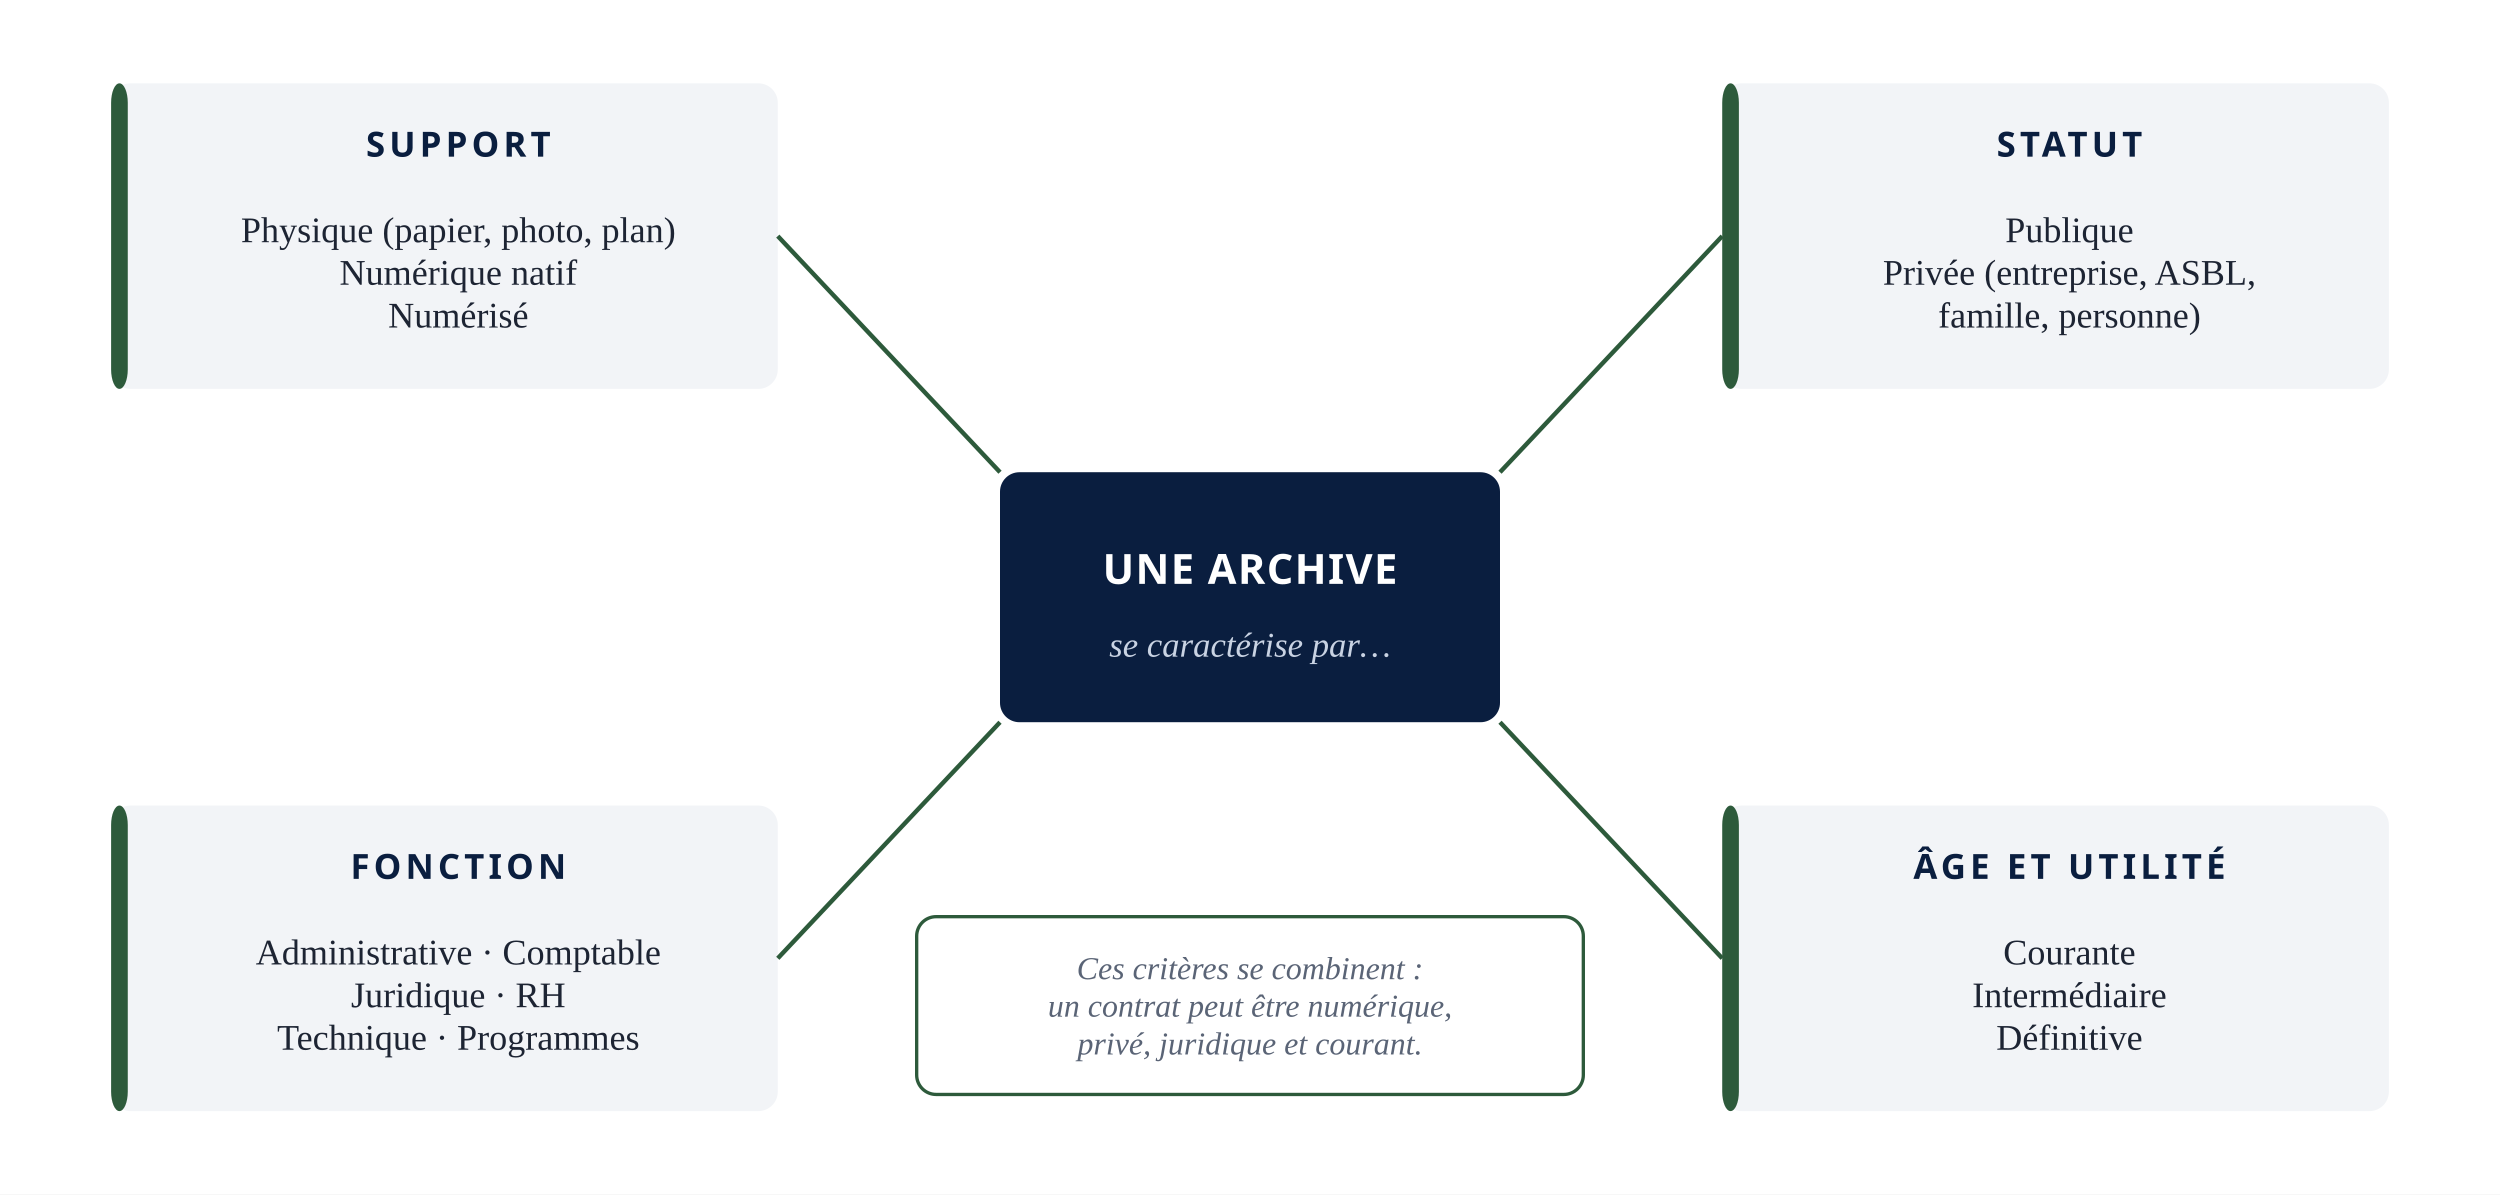
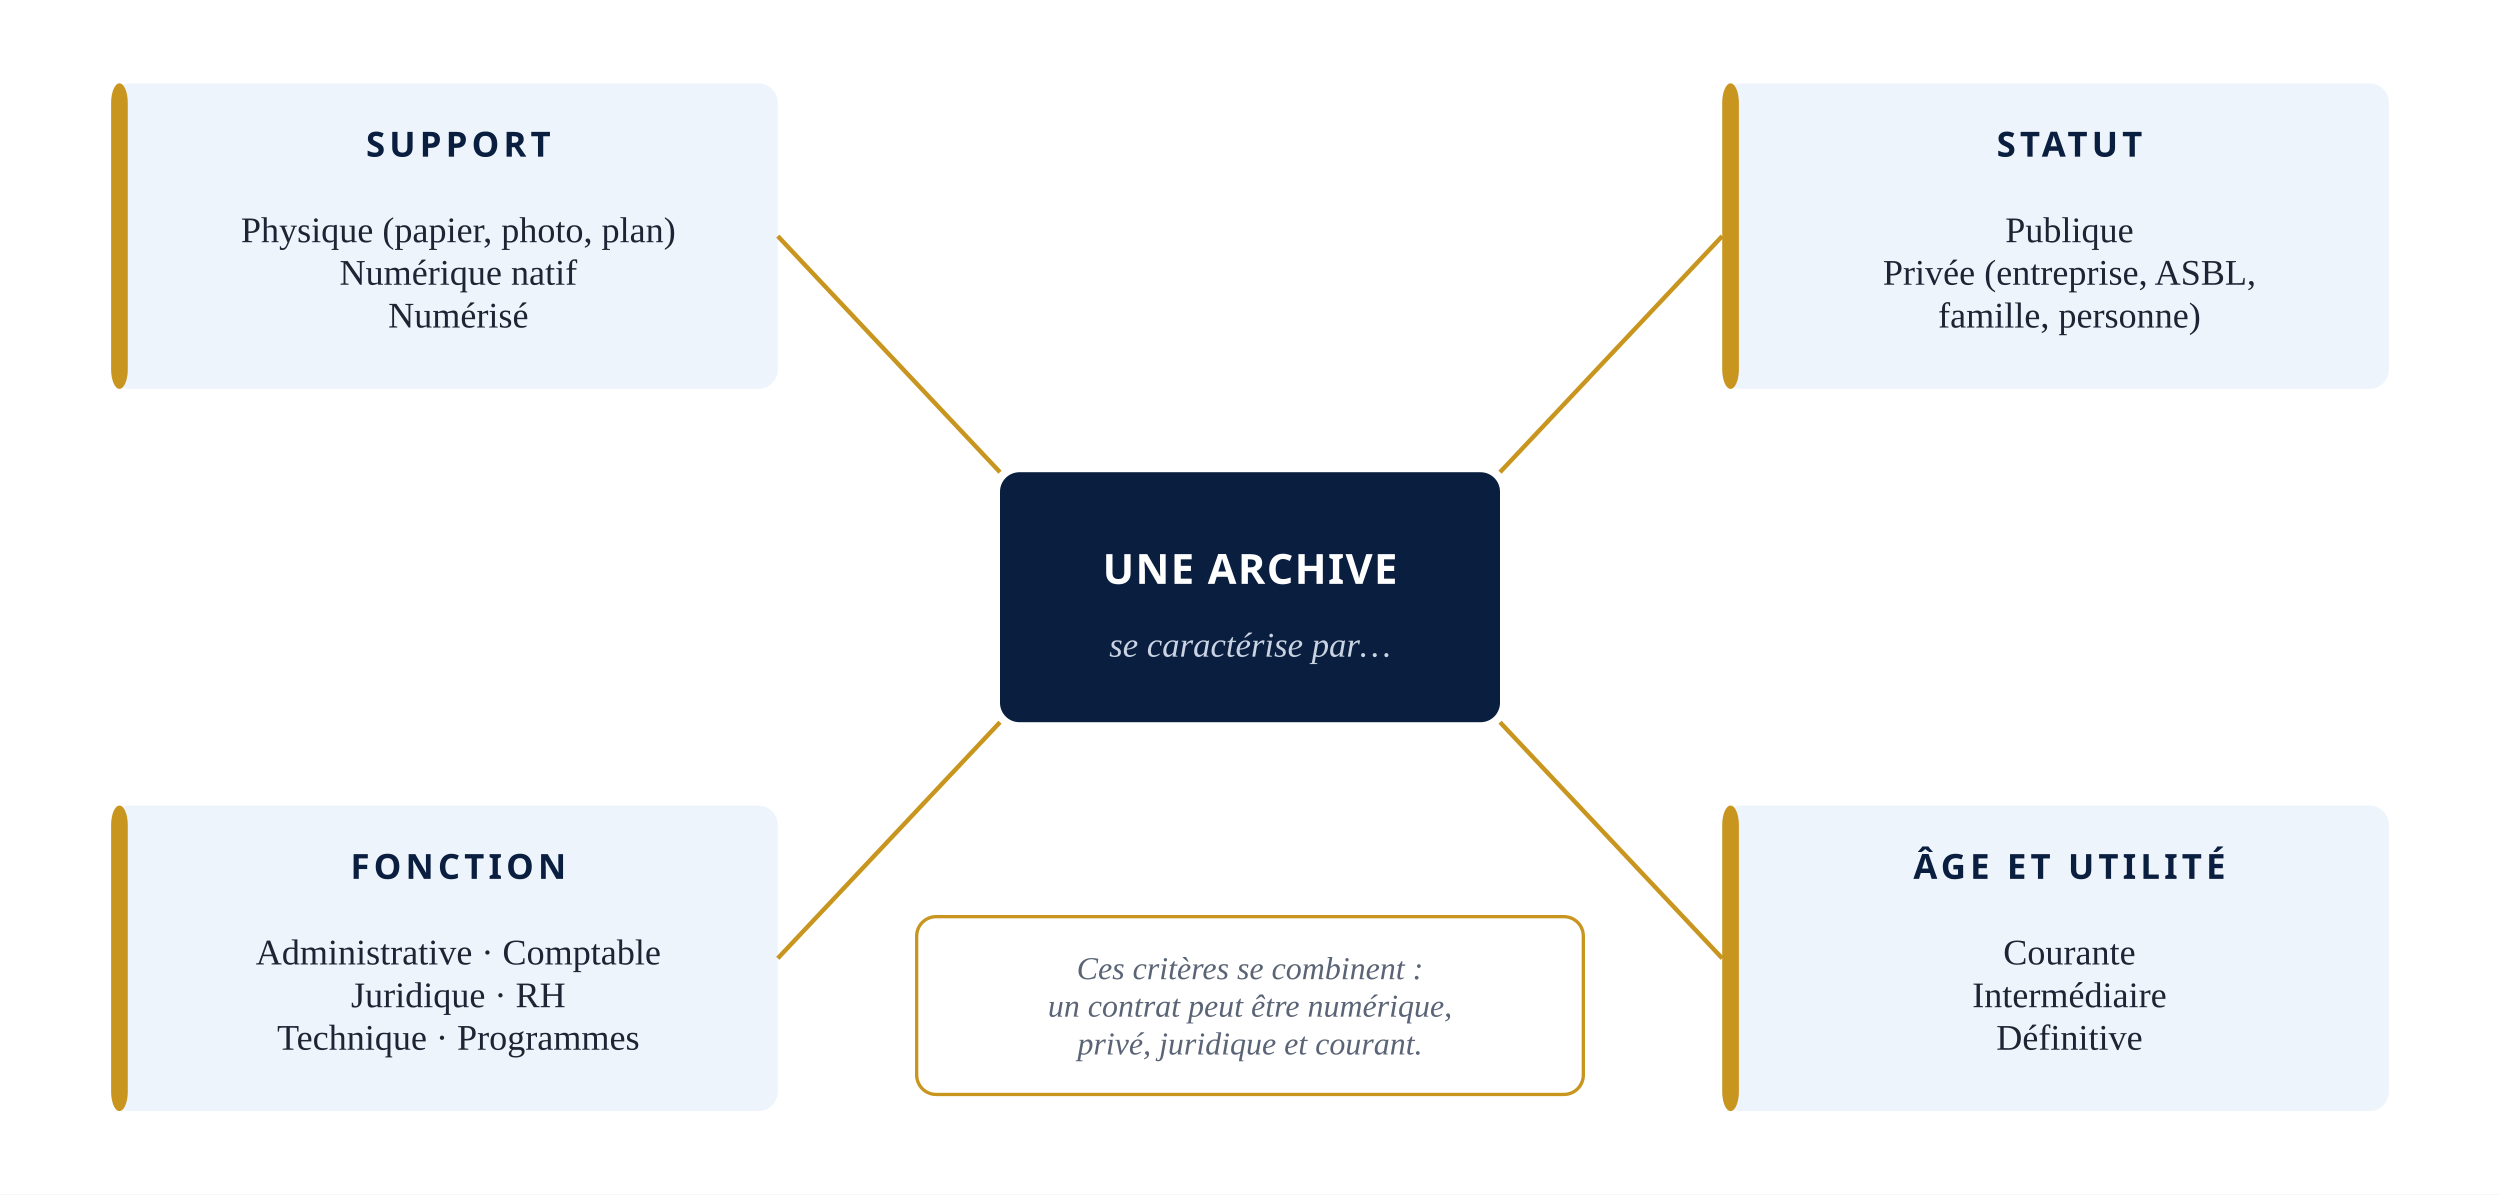
<svg xmlns="http://www.w3.org/2000/svg" viewBox="0 0 900 430" width="900" height="430">
  <defs>
    <marker id="ar" viewBox="0 0 10 10" refX="9" refY="5" markerWidth="7" markerHeight="7" orient="auto-start-reverse">
      <path d="M0 0L10 5L0 10z" fill="#0A1E3F" />
    </marker>
    <marker id="arg" viewBox="0 0 10 10" refX="9" refY="5" markerWidth="7" markerHeight="7" orient="auto-start-reverse">
-       <path d="M0 0L10 5L0 10z" fill="#2D5A3B" />
+       <path d="M0 0L10 5L0 10z" fill="#C8951E" />
    </marker>
  </defs>
  <rect width="900" height="430" fill="white" />
  <rect x="360" y="170" width="180" height="90" rx="7" fill="#0A1E3F" stroke="none" stroke-width="1" />
  <text x="450" y="210.2" font-family="Montserrat" font-size="15" font-weight="800" fill="white" text-anchor="middle" letter-spacing="0.5">UNE ARCHIVE</text>
  <text x="450" y="236.4" font-family="Source Sans 3" font-size="12.5" font-weight="400" fill="#C9D3E3" text-anchor="middle" letter-spacing="0" font-style="italic">se caractérise par…</text>
-   <rect x="40" y="30" width="240" height="110" rx="7" fill="#F2F4F7" stroke="none" stroke-width="1" />
-   <rect x="40" y="30" width="6" height="110" rx="7" fill="#2D5A3B" stroke="none" stroke-width="1" />
+   <rect x="40" y="30" width="240" height="110" rx="7" fill="#EEF4FB" stroke="none" stroke-width="1" />
+   <rect x="40" y="30" width="6" height="110" rx="7" fill="#C8951E" stroke="none" stroke-width="1" />
  <text x="165" y="56.4" font-family="Montserrat" font-size="12.5" font-weight="800" fill="#0A1E3F" text-anchor="middle" letter-spacing="1.5">SUPPORT</text>
  <text x="165" y="87.2" font-family="Source Sans 3" font-size="13" font-weight="400" fill="#1D2433" text-anchor="middle" letter-spacing="0">Physique (papier, photo, plan)</text>
  <text x="165" y="102.5" font-family="Source Sans 3" font-size="13" font-weight="400" fill="#1D2433" text-anchor="middle" letter-spacing="0">Numérique natif</text>
  <text x="165" y="117.9" font-family="Source Sans 3" font-size="13" font-weight="400" fill="#1D2433" text-anchor="middle" letter-spacing="0">Numérisé</text>
-   <line x1="280" y1="85" x2="360" y2="170" stroke="#2D5A3B" stroke-width="1.6" />
-   <rect x="620" y="30" width="240" height="110" rx="7" fill="#F2F4F7" stroke="none" stroke-width="1" />
-   <rect x="620" y="30" width="6" height="110" rx="7" fill="#2D5A3B" stroke="none" stroke-width="1" />
+   <line x1="280" y1="85" x2="360" y2="170" stroke="#C8951E" stroke-width="1.6" />
+   <rect x="620" y="30" width="240" height="110" rx="7" fill="#EEF4FB" stroke="none" stroke-width="1" />
+   <rect x="620" y="30" width="6" height="110" rx="7" fill="#C8951E" stroke="none" stroke-width="1" />
  <text x="745" y="56.4" font-family="Montserrat" font-size="12.5" font-weight="800" fill="#0A1E3F" text-anchor="middle" letter-spacing="1.5">STATUT</text>
  <text x="745" y="87.2" font-family="Source Sans 3" font-size="13" font-weight="400" fill="#1D2433" text-anchor="middle" letter-spacing="0">Publique</text>
  <text x="745" y="102.5" font-family="Source Sans 3" font-size="13" font-weight="400" fill="#1D2433" text-anchor="middle" letter-spacing="0">Privée (entreprise, ASBL,</text>
  <text x="745" y="117.9" font-family="Source Sans 3" font-size="13" font-weight="400" fill="#1D2433" text-anchor="middle" letter-spacing="0">famille, personne)</text>
-   <line x1="620" y1="85" x2="540" y2="170" stroke="#2D5A3B" stroke-width="1.6" />
-   <rect x="40" y="290" width="240" height="110" rx="7" fill="#F2F4F7" stroke="none" stroke-width="1" />
-   <rect x="40" y="290" width="6" height="110" rx="7" fill="#2D5A3B" stroke="none" stroke-width="1" />
+   <line x1="620" y1="85" x2="540" y2="170" stroke="#C8951E" stroke-width="1.6" />
+   <rect x="40" y="290" width="240" height="110" rx="7" fill="#EEF4FB" stroke="none" stroke-width="1" />
+   <rect x="40" y="290" width="6" height="110" rx="7" fill="#C8951E" stroke="none" stroke-width="1" />
  <text x="165" y="316.4" font-family="Montserrat" font-size="12.5" font-weight="800" fill="#0A1E3F" text-anchor="middle" letter-spacing="1.5">FONCTION</text>
  <text x="165" y="347.2" font-family="Source Sans 3" font-size="13" font-weight="400" fill="#1D2433" text-anchor="middle" letter-spacing="0">Administrative · Comptable</text>
  <text x="165" y="362.6" font-family="Source Sans 3" font-size="13" font-weight="400" fill="#1D2433" text-anchor="middle" letter-spacing="0">Juridique · RH</text>
  <text x="165" y="377.9" font-family="Source Sans 3" font-size="13" font-weight="400" fill="#1D2433" text-anchor="middle" letter-spacing="0">Technique · Programmes</text>
-   <line x1="280" y1="345" x2="360" y2="260" stroke="#2D5A3B" stroke-width="1.6" />
-   <rect x="620" y="290" width="240" height="110" rx="7" fill="#F2F4F7" stroke="none" stroke-width="1" />
-   <rect x="620" y="290" width="6" height="110" rx="7" fill="#2D5A3B" stroke="none" stroke-width="1" />
+   <line x1="280" y1="345" x2="360" y2="260" stroke="#C8951E" stroke-width="1.6" />
+   <rect x="620" y="290" width="240" height="110" rx="7" fill="#EEF4FB" stroke="none" stroke-width="1" />
+   <rect x="620" y="290" width="6" height="110" rx="7" fill="#C8951E" stroke="none" stroke-width="1" />
  <text x="745" y="316.4" font-family="Montserrat" font-size="12.5" font-weight="800" fill="#0A1E3F" text-anchor="middle" letter-spacing="1.5">ÂGE ET UTILITÉ</text>
  <text x="745" y="347.2" font-family="Source Sans 3" font-size="13" font-weight="400" fill="#1D2433" text-anchor="middle" letter-spacing="0">Courante</text>
  <text x="745" y="362.6" font-family="Source Sans 3" font-size="13" font-weight="400" fill="#1D2433" text-anchor="middle" letter-spacing="0">Intermédiaire</text>
  <text x="745" y="377.9" font-family="Source Sans 3" font-size="13" font-weight="400" fill="#1D2433" text-anchor="middle" letter-spacing="0">Définitive</text>
-   <line x1="620" y1="345" x2="540" y2="260" stroke="#2D5A3B" stroke-width="1.6" />
-   <rect x="330" y="330" width="240" height="64" rx="7" fill="white" stroke="#2D5A3B" stroke-width="1.2" />
+   <line x1="620" y1="345" x2="540" y2="260" stroke="#C8951E" stroke-width="1.6" />
+   <rect x="330" y="330" width="240" height="64" rx="7" fill="white" stroke="#C8951E" stroke-width="1.2" />
  <text x="450" y="352.5" font-family="Source Sans 3" font-size="11.5" font-weight="400" fill="#5A6476" text-anchor="middle" letter-spacing="0" font-style="italic">Ces critères se combinent :</text>
  <text x="450" y="366.0" font-family="Source Sans 3" font-size="11.5" font-weight="400" fill="#5A6476" text-anchor="middle" letter-spacing="0" font-style="italic">un contrat peut être numérique,</text>
  <text x="450" y="379.6" font-family="Source Sans 3" font-size="11.5" font-weight="400" fill="#5A6476" text-anchor="middle" letter-spacing="0" font-style="italic">privé, juridique et courant.</text>
</svg>
